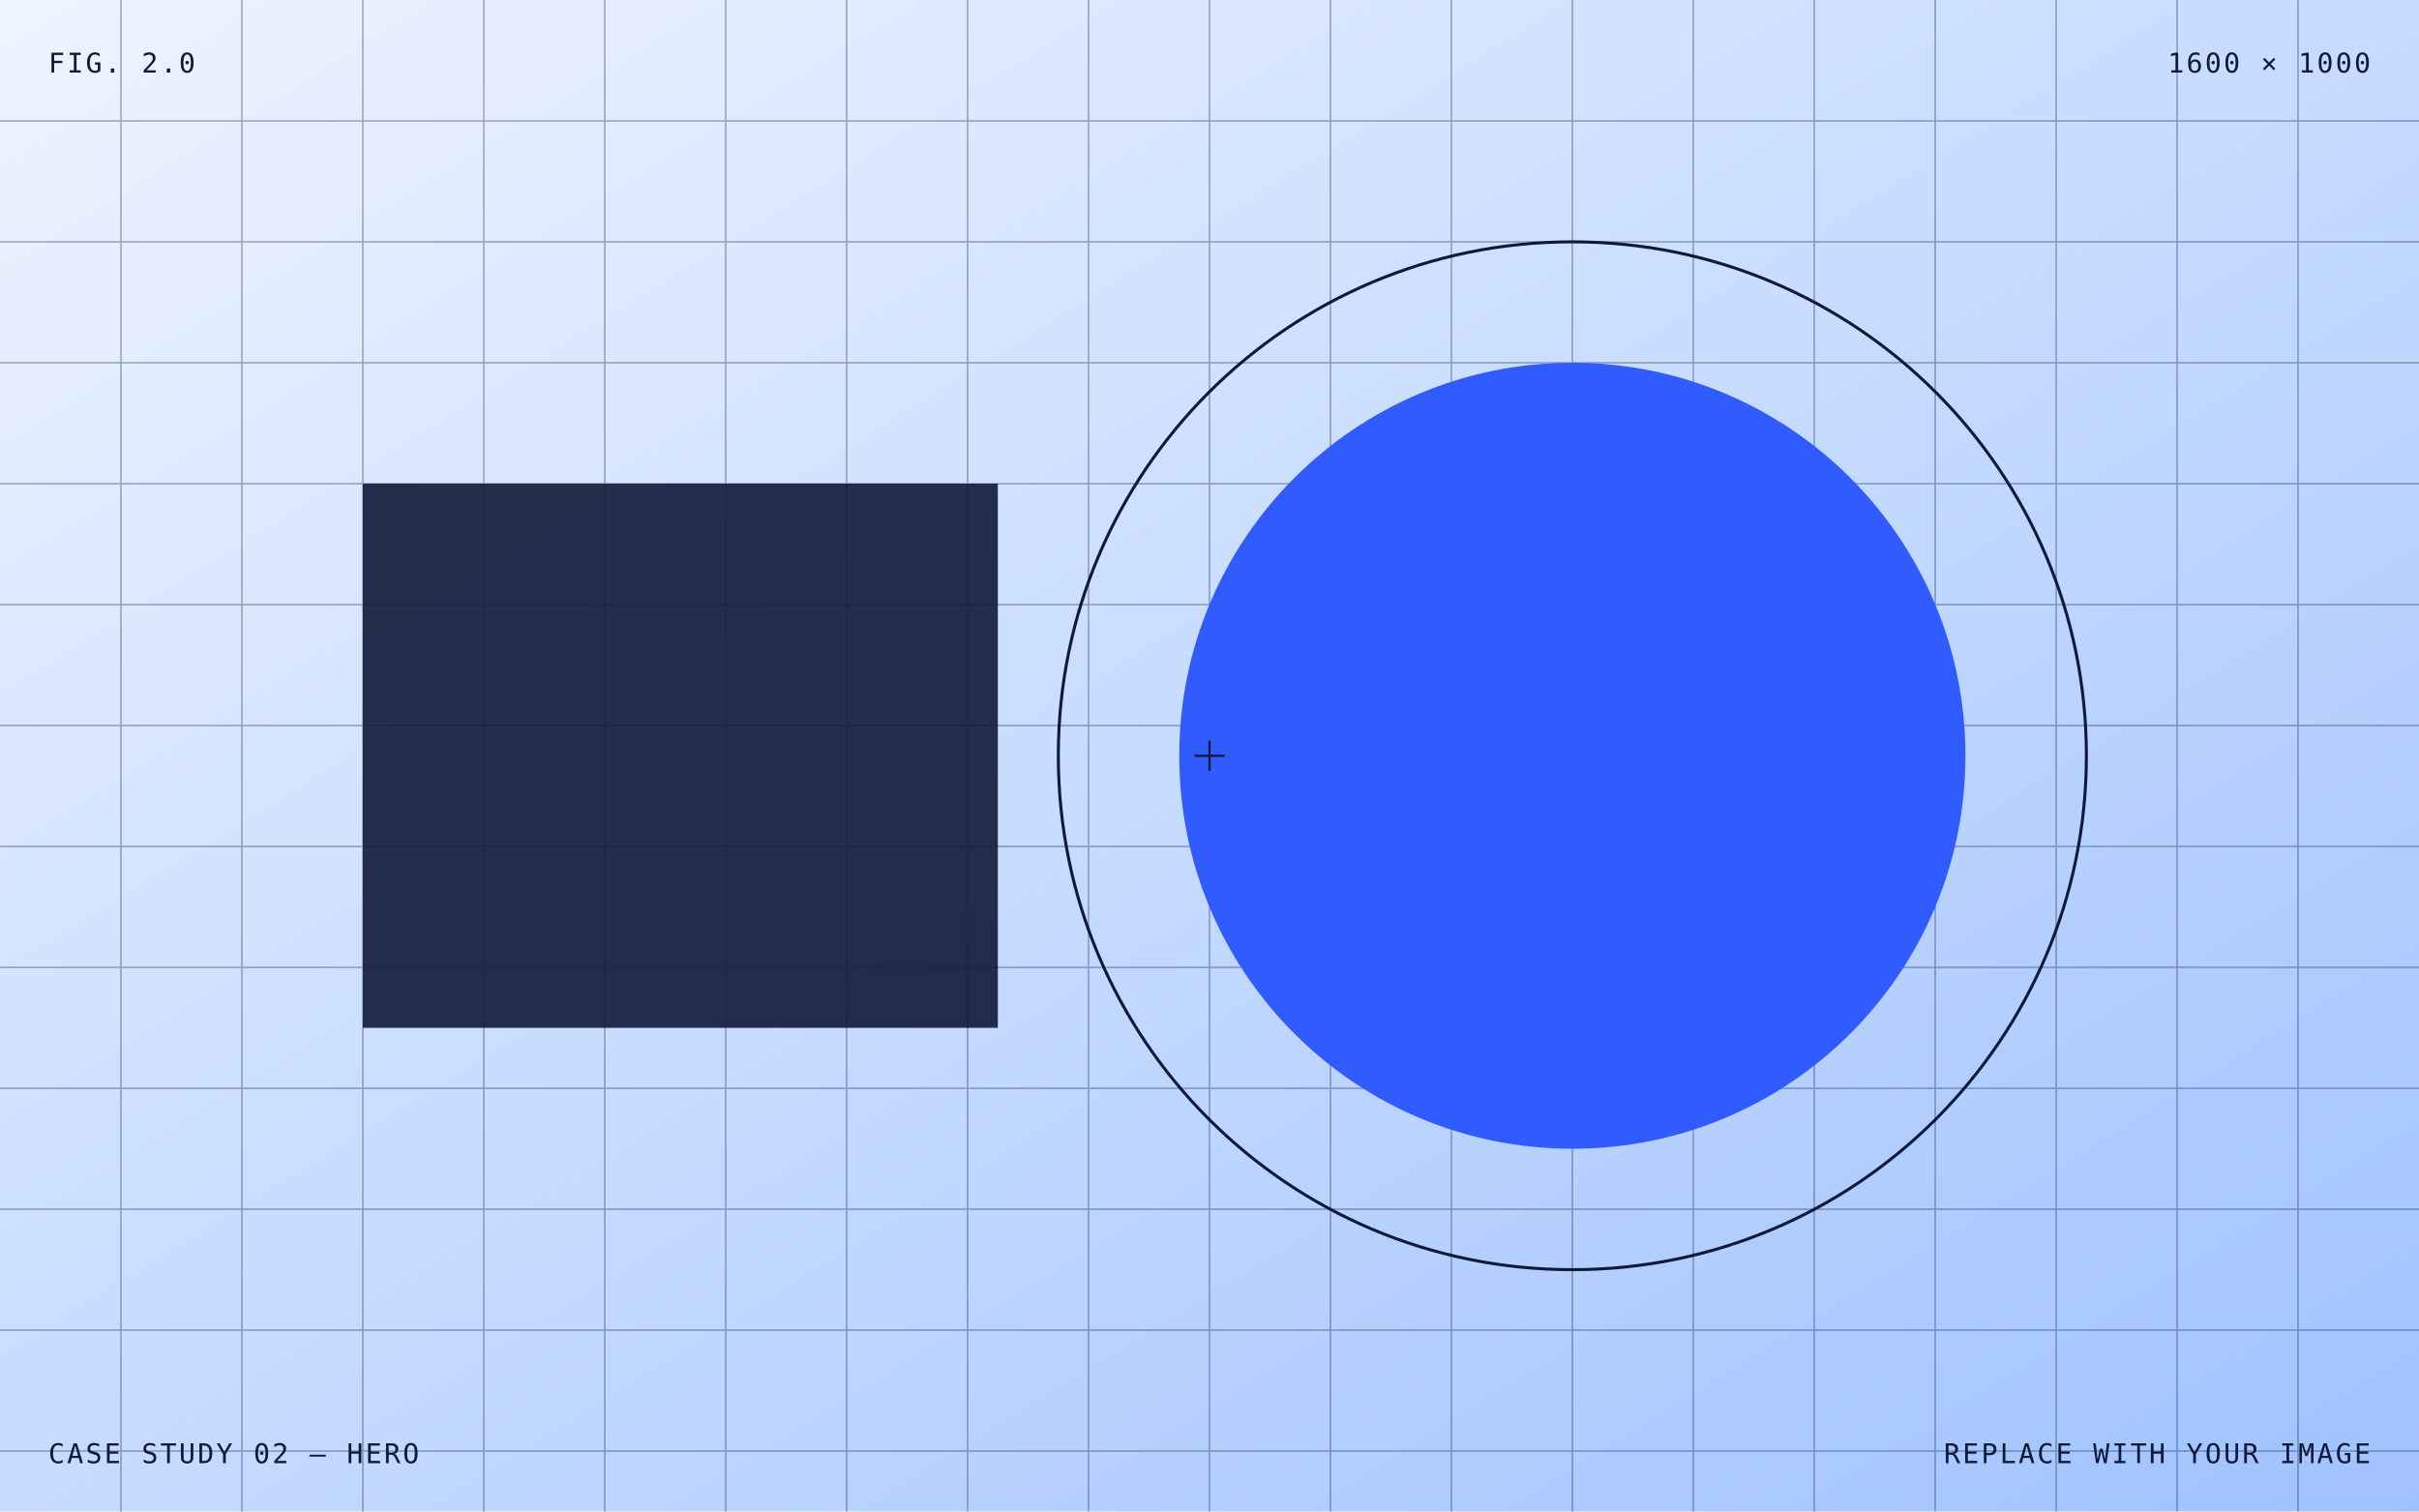
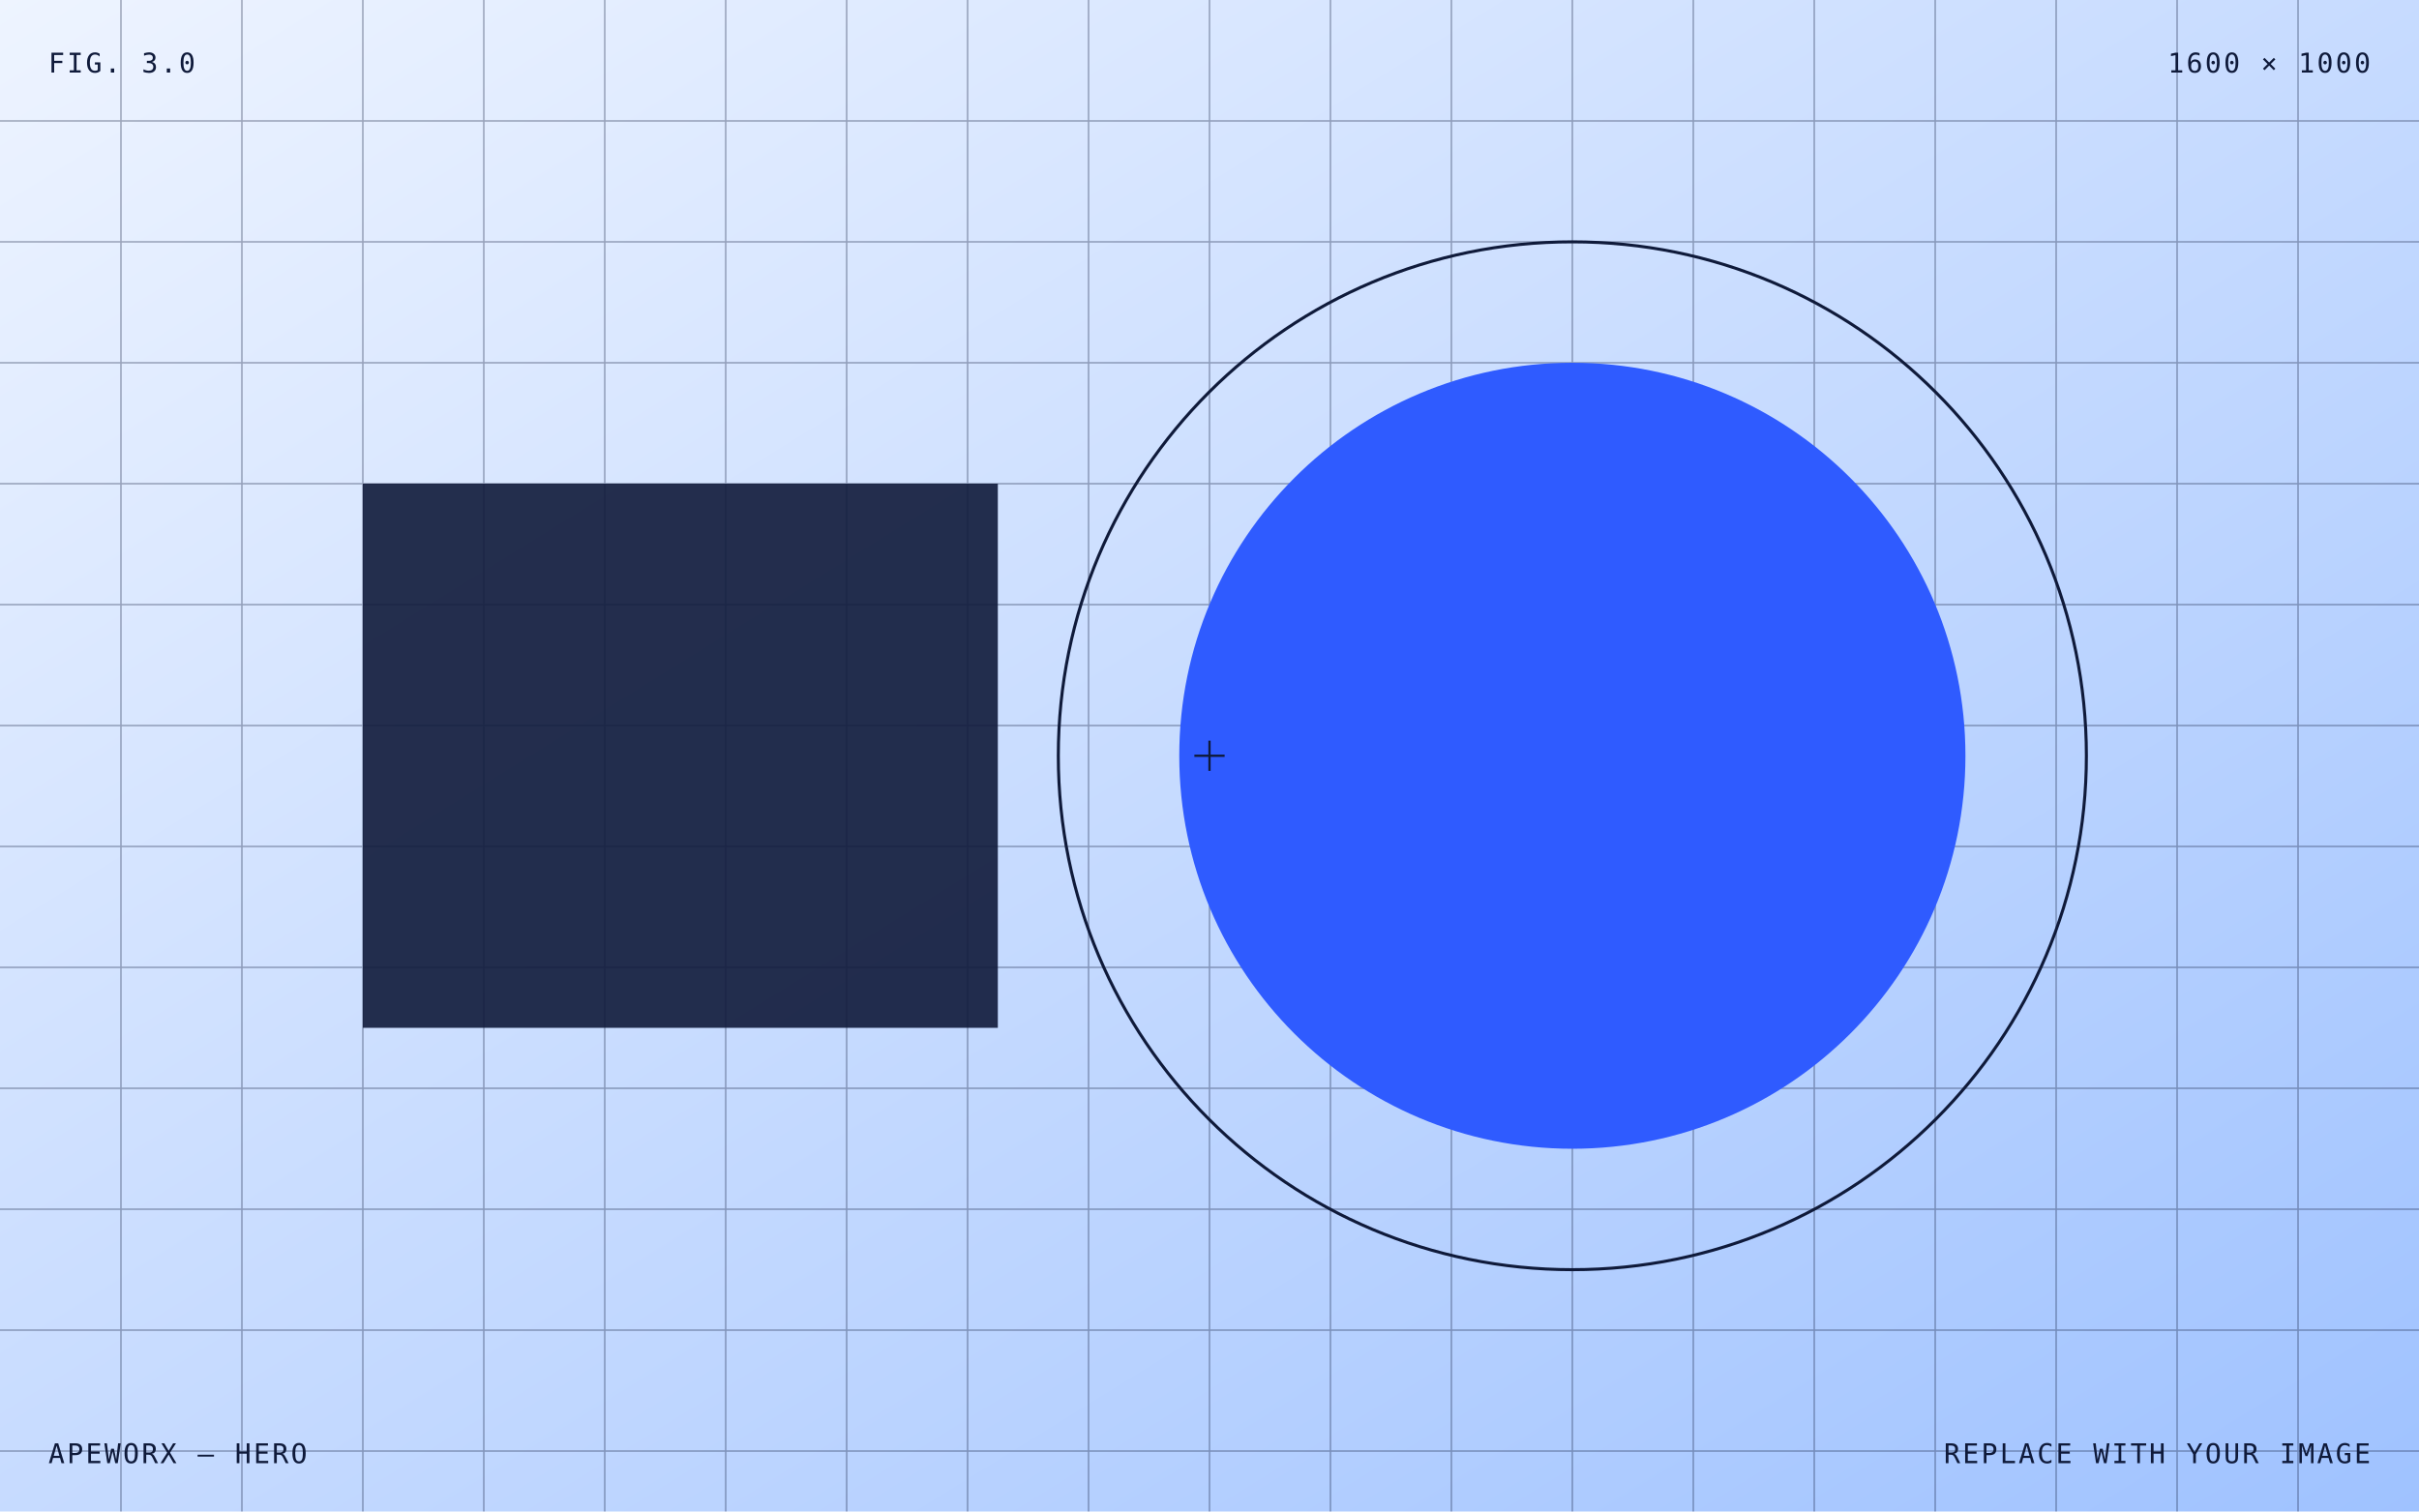
- <svg xmlns="http://www.w3.org/2000/svg" viewBox="0 0 1600 1000" width="1600" height="1000" role="img" aria-label="Case study 02 — hero">
+ <svg xmlns="http://www.w3.org/2000/svg" viewBox="0 0 1600 1000" width="1600" height="1000" role="img" aria-label="ApeWorX — hero">
  <defs>
    <linearGradient id="g" x1="0" y1="0" x2="1" y2="1">
      <stop offset="0" stop-color="#eef4ff" />
      <stop offset="1" stop-color="#9fc2ff" />
    </linearGradient>
  </defs>
  <rect width="1600" height="1000" fill="url(#g)" />
  <g stroke="#0f1a3a" stroke-width="1" opacity=".35">
    <line x1="80" y1="0" x2="80" y2="1000" />
    <line x1="160" y1="0" x2="160" y2="1000" />
    <line x1="240" y1="0" x2="240" y2="1000" />
    <line x1="320" y1="0" x2="320" y2="1000" />
    <line x1="400" y1="0" x2="400" y2="1000" />
    <line x1="480" y1="0" x2="480" y2="1000" />
    <line x1="560" y1="0" x2="560" y2="1000" />
    <line x1="640" y1="0" x2="640" y2="1000" />
    <line x1="720" y1="0" x2="720" y2="1000" />
    <line x1="800" y1="0" x2="800" y2="1000" />
    <line x1="880" y1="0" x2="880" y2="1000" />
    <line x1="960" y1="0" x2="960" y2="1000" />
    <line x1="1040" y1="0" x2="1040" y2="1000" />
    <line x1="1120" y1="0" x2="1120" y2="1000" />
    <line x1="1200" y1="0" x2="1200" y2="1000" />
    <line x1="1280" y1="0" x2="1280" y2="1000" />
    <line x1="1360" y1="0" x2="1360" y2="1000" />
    <line x1="1440" y1="0" x2="1440" y2="1000" />
    <line x1="1520" y1="0" x2="1520" y2="1000" />
    <line x1="0" y1="80" x2="1600" y2="80" />
    <line x1="0" y1="160" x2="1600" y2="160" />
    <line x1="0" y1="240" x2="1600" y2="240" />
    <line x1="0" y1="320" x2="1600" y2="320" />
    <line x1="0" y1="400" x2="1600" y2="400" />
    <line x1="0" y1="480" x2="1600" y2="480" />
    <line x1="0" y1="560" x2="1600" y2="560" />
    <line x1="0" y1="640" x2="1600" y2="640" />
    <line x1="0" y1="720" x2="1600" y2="720" />
    <line x1="0" y1="800" x2="1600" y2="800" />
    <line x1="0" y1="880" x2="1600" y2="880" />
    <line x1="0" y1="960" x2="1600" y2="960" />
  </g>
  <circle cx="1040" cy="500" r="260" fill="#2f5bff" />
  <circle cx="1040" cy="500" r="340" fill="none" stroke="#0f1a3a" stroke-width="2" />
  <rect x="240" y="320" width="420" height="360" fill="#0f1a3a" opacity=".9" />
  <g font-family="ui-monospace, Menlo, monospace" font-size="18" fill="#0f1a3a" letter-spacing="1.5">
-     <text x="32" y="48">FIG. 2.0</text>
+     <text x="32" y="48">FIG. 3.0</text>
    <text x="1568" y="48" text-anchor="end">1600 × 1000</text>
-     <text x="32" y="968">CASE STUDY 02 — HERO</text>
+     <text x="32" y="968">APEWORX — HERO</text>
    <text x="1568" y="968" text-anchor="end">REPLACE WITH YOUR IMAGE</text>
  </g>
  <g stroke="#0f1a3a" stroke-width="1.5">
    <path d="M790.0 500.0h20M800.0 490.0v20" />
  </g>
</svg>
